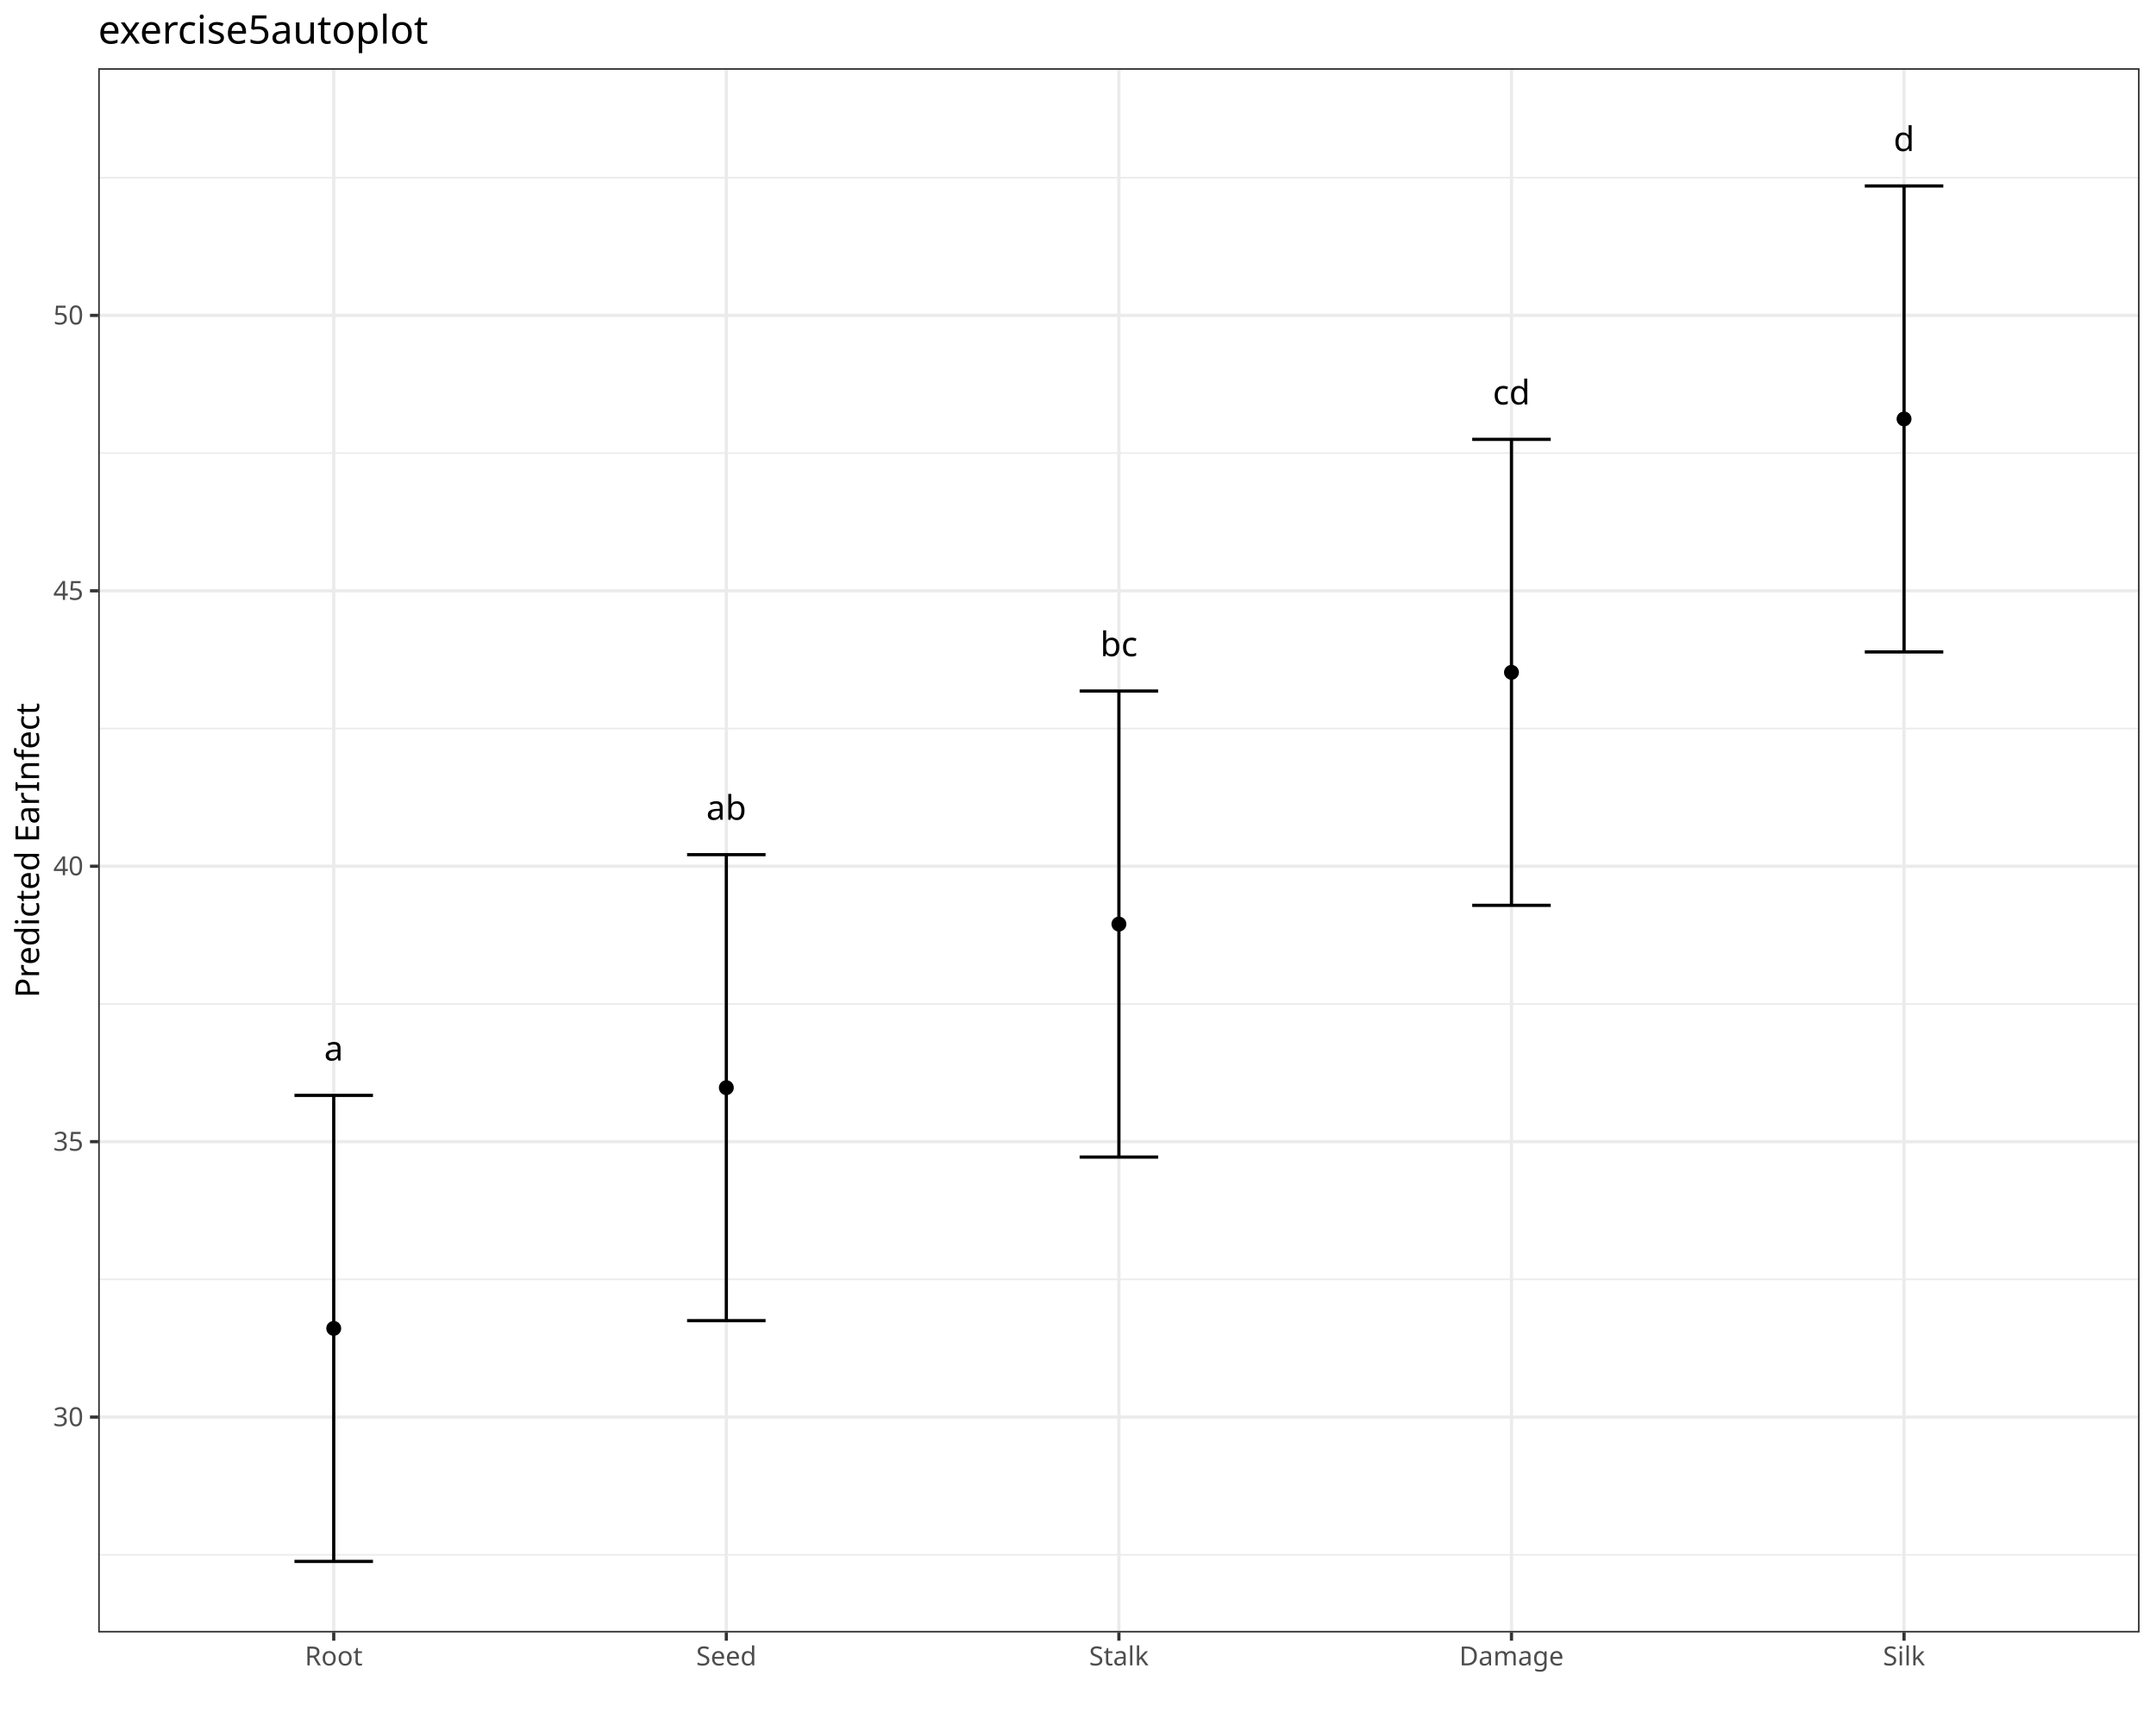
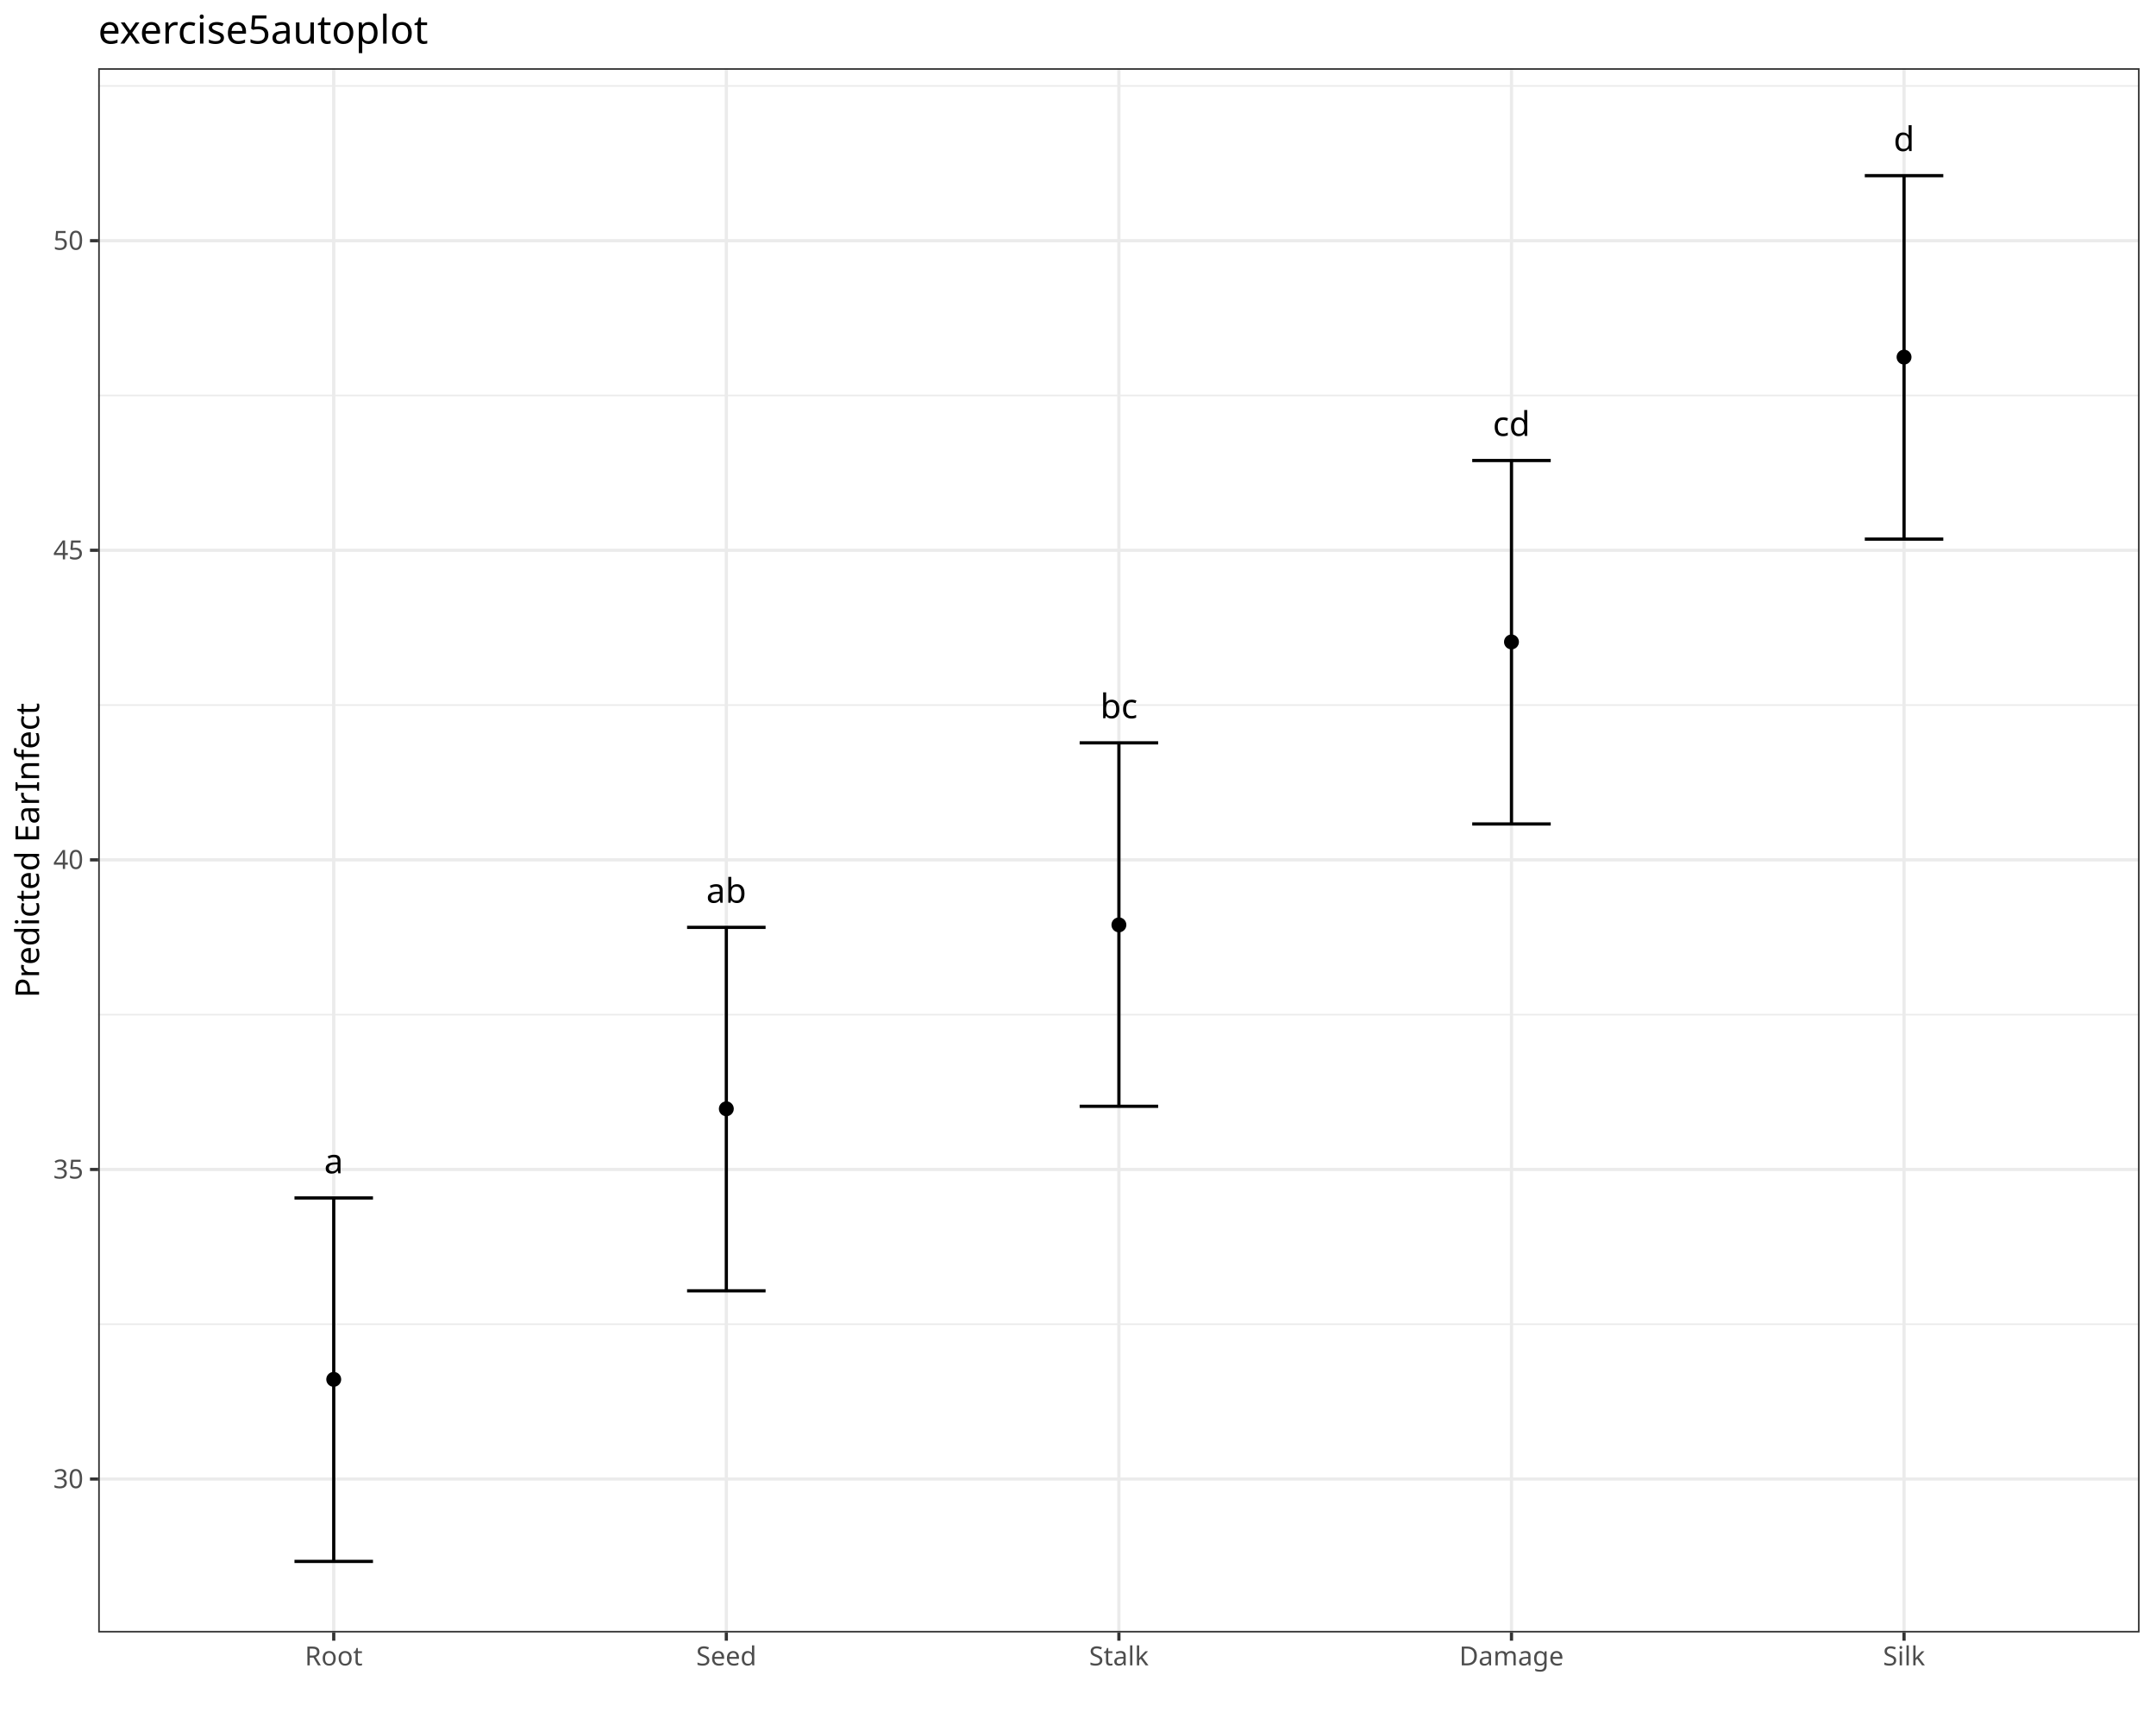
<svg xmlns="http://www.w3.org/2000/svg" class="svglite" data-engine-version="2.0" width="720.00pt" height="576.00pt" viewBox="0 0 720.00 576.00">
  <defs>
    <style type="text/css">
    .svglite line, .svglite polyline, .svglite polygon, .svglite path, .svglite rect, .svglite circle {
      fill: none;
      stroke: #000000;
      stroke-linecap: round;
      stroke-linejoin: round;
      stroke-miterlimit: 10.00;
    }
  </style>
  </defs>
  <rect width="100%" height="100%" style="stroke: none; fill: #FFFFFF;" />
  <defs>
    <clipPath id="cpMC4wMHw3MjAuMDB8MC4wMHw1NzYuMDA=">
      <rect x="0.00" y="0.00" width="720.00" height="576.00" />
    </clipPath>
  </defs>
  <g clip-path="url(#cpMC4wMHw3MjAuMDB8MC4wMHw1NzYuMDA=)">
    <rect x="0.00" y="0.00" width="720.00" height="576.00" style="stroke-width: 1.07; stroke: #FFFFFF; fill: #FFFFFF;" />
  </g>
  <defs>
    <clipPath id="cpMzIuNzl8NzE0LjUyfDIyLjc4fDU0NS4xMQ==">
      <rect x="32.79" y="22.78" width="681.73" height="522.33" />
    </clipPath>
  </defs>
  <g clip-path="url(#cpMzIuNzl8NzE0LjUyfDIyLjc4fDU0NS4xMQ==)">
    <rect x="32.79" y="22.78" width="681.73" height="522.33" style="stroke-width: 1.07; stroke: none; fill: #FFFFFF;" />
-     <polyline points="32.79,519.16 714.52,519.16 " style="stroke-width: 0.53; stroke: #EBEBEB; stroke-linecap: butt;" />
-     <polyline points="32.79,427.20 714.52,427.20 " style="stroke-width: 0.53; stroke: #EBEBEB; stroke-linecap: butt;" />
-     <polyline points="32.79,335.23 714.52,335.23 " style="stroke-width: 0.53; stroke: #EBEBEB; stroke-linecap: butt;" />
-     <polyline points="32.79,243.26 714.52,243.26 " style="stroke-width: 0.53; stroke: #EBEBEB; stroke-linecap: butt;" />
-     <polyline points="32.79,151.29 714.52,151.29 " style="stroke-width: 0.53; stroke: #EBEBEB; stroke-linecap: butt;" />
-     <polyline points="32.79,59.33 714.52,59.33 " style="stroke-width: 0.53; stroke: #EBEBEB; stroke-linecap: butt;" />
-     <polyline points="32.79,473.18 714.52,473.18 " style="stroke-width: 1.07; stroke: #EBEBEB; stroke-linecap: butt;" />
-     <polyline points="32.79,381.21 714.52,381.21 " style="stroke-width: 1.07; stroke: #EBEBEB; stroke-linecap: butt;" />
-     <polyline points="32.79,289.25 714.52,289.25 " style="stroke-width: 1.07; stroke: #EBEBEB; stroke-linecap: butt;" />
-     <polyline points="32.79,197.28 714.52,197.28 " style="stroke-width: 1.07; stroke: #EBEBEB; stroke-linecap: butt;" />
-     <polyline points="32.79,105.31 714.52,105.31 " style="stroke-width: 1.07; stroke: #EBEBEB; stroke-linecap: butt;" />
+     <polyline points="32.79,442.18 714.52,442.18 " style="stroke-width: 0.53; stroke: #EBEBEB; stroke-linecap: butt;" />
+     <polyline points="32.79,338.81 714.52,338.81 " style="stroke-width: 0.53; stroke: #EBEBEB; stroke-linecap: butt;" />
+     <polyline points="32.79,235.43 714.52,235.43 " style="stroke-width: 0.53; stroke: #EBEBEB; stroke-linecap: butt;" />
+     <polyline points="32.79,132.06 714.52,132.06 " style="stroke-width: 0.53; stroke: #EBEBEB; stroke-linecap: butt;" />
+     <polyline points="32.79,28.68 714.52,28.68 " style="stroke-width: 0.53; stroke: #EBEBEB; stroke-linecap: butt;" />
+     <polyline points="32.79,493.87 714.52,493.87 " style="stroke-width: 1.07; stroke: #EBEBEB; stroke-linecap: butt;" />
+     <polyline points="32.79,390.50 714.52,390.50 " style="stroke-width: 1.07; stroke: #EBEBEB; stroke-linecap: butt;" />
+     <polyline points="32.79,287.12 714.52,287.12 " style="stroke-width: 1.07; stroke: #EBEBEB; stroke-linecap: butt;" />
+     <polyline points="32.79,183.75 714.52,183.75 " style="stroke-width: 1.07; stroke: #EBEBEB; stroke-linecap: butt;" />
+     <polyline points="32.79,80.37 714.52,80.37 " style="stroke-width: 1.07; stroke: #EBEBEB; stroke-linecap: butt;" />
    <polyline points="111.45,545.11 111.45,22.78 " style="stroke-width: 1.07; stroke: #EBEBEB; stroke-linecap: butt;" />
    <polyline points="242.56,545.11 242.56,22.78 " style="stroke-width: 1.07; stroke: #EBEBEB; stroke-linecap: butt;" />
    <polyline points="373.66,545.11 373.66,22.78 " style="stroke-width: 1.07; stroke: #EBEBEB; stroke-linecap: butt;" />
    <polyline points="504.76,545.11 504.76,22.78 " style="stroke-width: 1.07; stroke: #EBEBEB; stroke-linecap: butt;" />
    <polyline points="635.86,545.11 635.86,22.78 " style="stroke-width: 1.07; stroke: #EBEBEB; stroke-linecap: butt;" />
-     <circle cx="111.45" cy="443.57" r="2.49" style="stroke-width: 0.71; stroke: none; fill: #000000;" />
-     <circle cx="242.56" cy="363.19" r="2.49" style="stroke-width: 0.71; stroke: none; fill: #000000;" />
-     <circle cx="373.66" cy="308.56" r="2.49" style="stroke-width: 0.71; stroke: none; fill: #000000;" />
-     <circle cx="504.76" cy="224.50" r="2.49" style="stroke-width: 0.71; stroke: none; fill: #000000;" />
-     <circle cx="635.86" cy="139.89" r="2.49" style="stroke-width: 0.71; stroke: none; fill: #000000;" />
-     <polyline points="98.34,365.76 124.56,365.76 " style="stroke-width: 1.07; stroke-linecap: butt;" />
-     <polyline points="111.45,365.76 111.45,521.37 " style="stroke-width: 1.07; stroke-linecap: butt;" />
+     <circle cx="111.45" cy="460.59" r="2.49" style="stroke-width: 0.71; stroke: none; fill: #000000;" />
+     <circle cx="242.56" cy="370.24" r="2.49" style="stroke-width: 0.71; stroke: none; fill: #000000;" />
+     <circle cx="373.66" cy="308.83" r="2.49" style="stroke-width: 0.71; stroke: none; fill: #000000;" />
+     <circle cx="504.76" cy="214.35" r="2.49" style="stroke-width: 0.71; stroke: none; fill: #000000;" />
+     <circle cx="635.86" cy="119.24" r="2.49" style="stroke-width: 0.71; stroke: none; fill: #000000;" />
+     <polyline points="98.34,400.01 124.56,400.01 " style="stroke-width: 1.07; stroke-linecap: butt;" />
+     <polyline points="111.45,400.01 111.45,521.37 " style="stroke-width: 1.07; stroke-linecap: butt;" />
    <polyline points="98.34,521.37 124.56,521.37 " style="stroke-width: 1.07; stroke-linecap: butt;" />
-     <polyline points="229.45,285.38 255.67,285.38 " style="stroke-width: 1.07; stroke-linecap: butt;" />
-     <polyline points="242.56,285.38 242.56,440.99 " style="stroke-width: 1.07; stroke-linecap: butt;" />
-     <polyline points="229.45,440.99 255.67,440.99 " style="stroke-width: 1.07; stroke-linecap: butt;" />
-     <polyline points="360.55,230.75 386.77,230.75 " style="stroke-width: 1.07; stroke-linecap: butt;" />
-     <polyline points="373.66,230.75 373.66,386.36 " style="stroke-width: 1.07; stroke-linecap: butt;" />
-     <polyline points="360.55,386.36 386.77,386.36 " style="stroke-width: 1.07; stroke-linecap: butt;" />
-     <polyline points="491.65,146.70 517.87,146.70 " style="stroke-width: 1.07; stroke-linecap: butt;" />
-     <polyline points="504.76,146.70 504.76,302.30 " style="stroke-width: 1.07; stroke-linecap: butt;" />
-     <polyline points="491.65,302.30 517.87,302.30 " style="stroke-width: 1.07; stroke-linecap: butt;" />
-     <polyline points="622.75,62.09 648.97,62.09 " style="stroke-width: 1.07; stroke-linecap: butt;" />
-     <polyline points="635.86,62.09 635.86,217.69 " style="stroke-width: 1.07; stroke-linecap: butt;" />
-     <polyline points="622.75,217.69 648.97,217.69 " style="stroke-width: 1.07; stroke-linecap: butt;" />
-     <text x="111.45" y="354.12" text-anchor="middle" style="font-size: 11.38px; font-family: sans;" textLength="6.33px" lengthAdjust="spacingAndGlyphs">a</text>
-     <text x="242.56" y="273.74" text-anchor="middle" style="font-size: 11.38px; font-family: sans;" textLength="12.66px" lengthAdjust="spacingAndGlyphs">ab</text>
-     <text x="373.66" y="219.11" text-anchor="middle" style="font-size: 11.38px; font-family: sans;" textLength="12.03px" lengthAdjust="spacingAndGlyphs">bc</text>
-     <text x="504.76" y="135.05" text-anchor="middle" style="font-size: 11.38px; font-family: sans;" textLength="12.03px" lengthAdjust="spacingAndGlyphs">cd</text>
+     <polyline points="229.45,309.66 255.67,309.66 " style="stroke-width: 1.07; stroke-linecap: butt;" />
+     <polyline points="242.56,309.66 242.56,431.02 " style="stroke-width: 1.07; stroke-linecap: butt;" />
+     <polyline points="229.45,431.02 255.67,431.02 " style="stroke-width: 1.07; stroke-linecap: butt;" />
+     <polyline points="360.55,248.05 386.77,248.05 " style="stroke-width: 1.07; stroke-linecap: butt;" />
+     <polyline points="373.66,248.05 373.66,369.41 " style="stroke-width: 1.07; stroke-linecap: butt;" />
+     <polyline points="360.55,369.41 386.77,369.41 " style="stroke-width: 1.07; stroke-linecap: butt;" />
+     <polyline points="491.65,153.77 517.87,153.77 " style="stroke-width: 1.07; stroke-linecap: butt;" />
+     <polyline points="504.76,153.77 504.76,275.13 " style="stroke-width: 1.07; stroke-linecap: butt;" />
+     <polyline points="491.65,275.13 517.87,275.13 " style="stroke-width: 1.07; stroke-linecap: butt;" />
+     <polyline points="622.75,58.66 648.97,58.66 " style="stroke-width: 1.07; stroke-linecap: butt;" />
+     <polyline points="635.86,58.66 635.86,180.02 " style="stroke-width: 1.07; stroke-linecap: butt;" />
+     <polyline points="622.75,180.02 648.97,180.02 " style="stroke-width: 1.07; stroke-linecap: butt;" />
+     <text x="111.45" y="391.79" text-anchor="middle" style="font-size: 11.38px; font-family: sans;" textLength="6.33px" lengthAdjust="spacingAndGlyphs">a</text>
+     <text x="242.56" y="301.44" text-anchor="middle" style="font-size: 11.38px; font-family: sans;" textLength="12.66px" lengthAdjust="spacingAndGlyphs">ab</text>
+     <text x="373.66" y="239.83" text-anchor="middle" style="font-size: 11.38px; font-family: sans;" textLength="12.03px" lengthAdjust="spacingAndGlyphs">bc</text>
+     <text x="504.76" y="145.55" text-anchor="middle" style="font-size: 11.38px; font-family: sans;" textLength="12.03px" lengthAdjust="spacingAndGlyphs">cd</text>
    <text x="635.86" y="50.44" text-anchor="middle" style="font-size: 11.38px; font-family: sans;" textLength="6.33px" lengthAdjust="spacingAndGlyphs">d</text>
    <rect x="32.79" y="22.78" width="681.73" height="522.33" style="stroke-width: 1.07; stroke: #333333;" />
  </g>
  <g clip-path="url(#cpMC4wMHw3MjAuMDB8MC4wMHw1NzYuMDA=)">
-     <text x="27.86" y="476.21" text-anchor="end" style="font-size: 8.80px; fill: #4D4D4D; font-family: sans;" textLength="9.79px" lengthAdjust="spacingAndGlyphs">30</text>
-     <text x="27.86" y="384.24" text-anchor="end" style="font-size: 8.80px; fill: #4D4D4D; font-family: sans;" textLength="9.79px" lengthAdjust="spacingAndGlyphs">35</text>
-     <text x="27.86" y="292.27" text-anchor="end" style="font-size: 8.80px; fill: #4D4D4D; font-family: sans;" textLength="9.79px" lengthAdjust="spacingAndGlyphs">40</text>
-     <text x="27.86" y="200.31" text-anchor="end" style="font-size: 8.80px; fill: #4D4D4D; font-family: sans;" textLength="9.79px" lengthAdjust="spacingAndGlyphs">45</text>
-     <text x="27.86" y="108.34" text-anchor="end" style="font-size: 8.80px; fill: #4D4D4D; font-family: sans;" textLength="9.79px" lengthAdjust="spacingAndGlyphs">50</text>
-     <polyline points="30.05,473.18 32.79,473.18 " style="stroke-width: 1.07; stroke: #333333; stroke-linecap: butt;" />
-     <polyline points="30.05,381.21 32.79,381.21 " style="stroke-width: 1.07; stroke: #333333; stroke-linecap: butt;" />
-     <polyline points="30.05,289.25 32.79,289.25 " style="stroke-width: 1.07; stroke: #333333; stroke-linecap: butt;" />
-     <polyline points="30.05,197.28 32.79,197.28 " style="stroke-width: 1.07; stroke: #333333; stroke-linecap: butt;" />
-     <polyline points="30.05,105.31 32.79,105.31 " style="stroke-width: 1.07; stroke: #333333; stroke-linecap: butt;" />
+     <text x="27.86" y="496.90" text-anchor="end" style="font-size: 8.80px; fill: #4D4D4D; font-family: sans;" textLength="9.79px" lengthAdjust="spacingAndGlyphs">30</text>
+     <text x="27.86" y="393.53" text-anchor="end" style="font-size: 8.80px; fill: #4D4D4D; font-family: sans;" textLength="9.79px" lengthAdjust="spacingAndGlyphs">35</text>
+     <text x="27.86" y="290.15" text-anchor="end" style="font-size: 8.80px; fill: #4D4D4D; font-family: sans;" textLength="9.79px" lengthAdjust="spacingAndGlyphs">40</text>
+     <text x="27.86" y="186.77" text-anchor="end" style="font-size: 8.80px; fill: #4D4D4D; font-family: sans;" textLength="9.79px" lengthAdjust="spacingAndGlyphs">45</text>
+     <text x="27.86" y="83.40" text-anchor="end" style="font-size: 8.80px; fill: #4D4D4D; font-family: sans;" textLength="9.79px" lengthAdjust="spacingAndGlyphs">50</text>
+     <polyline points="30.05,493.87 32.79,493.87 " style="stroke-width: 1.07; stroke: #333333; stroke-linecap: butt;" />
+     <polyline points="30.05,390.50 32.79,390.50 " style="stroke-width: 1.07; stroke: #333333; stroke-linecap: butt;" />
+     <polyline points="30.05,287.12 32.79,287.12 " style="stroke-width: 1.07; stroke: #333333; stroke-linecap: butt;" />
+     <polyline points="30.05,183.75 32.79,183.75 " style="stroke-width: 1.07; stroke: #333333; stroke-linecap: butt;" />
+     <polyline points="30.05,80.37 32.79,80.37 " style="stroke-width: 1.07; stroke: #333333; stroke-linecap: butt;" />
    <polyline points="111.45,547.85 111.45,545.11 " style="stroke-width: 1.07; stroke: #333333; stroke-linecap: butt;" />
    <polyline points="242.56,547.85 242.56,545.11 " style="stroke-width: 1.07; stroke: #333333; stroke-linecap: butt;" />
    <polyline points="373.66,547.85 373.66,545.11 " style="stroke-width: 1.07; stroke: #333333; stroke-linecap: butt;" />
    <polyline points="504.76,547.85 504.76,545.11 " style="stroke-width: 1.07; stroke: #333333; stroke-linecap: butt;" />
    <polyline points="635.86,547.85 635.86,545.11 " style="stroke-width: 1.07; stroke: #333333; stroke-linecap: butt;" />
    <text x="111.45" y="556.10" text-anchor="middle" style="font-size: 8.80px; fill: #4D4D4D; font-family: sans;" textLength="18.59px" lengthAdjust="spacingAndGlyphs">Root</text>
    <text x="242.56" y="556.10" text-anchor="middle" style="font-size: 8.80px; fill: #4D4D4D; font-family: sans;" textLength="20.56px" lengthAdjust="spacingAndGlyphs">Seed</text>
    <text x="373.66" y="556.10" text-anchor="middle" style="font-size: 8.80px; fill: #4D4D4D; font-family: sans;" textLength="19.57px" lengthAdjust="spacingAndGlyphs">Stalk</text>
    <text x="504.76" y="556.10" text-anchor="middle" style="font-size: 8.80px; fill: #4D4D4D; font-family: sans;" textLength="33.27px" lengthAdjust="spacingAndGlyphs">Damage</text>
    <text x="635.86" y="556.10" text-anchor="middle" style="font-size: 8.80px; fill: #4D4D4D; font-family: sans;" textLength="14.18px" lengthAdjust="spacingAndGlyphs">Silk</text>
    <text transform="translate(13.05,283.95) rotate(-90)" text-anchor="middle" style="font-size: 11.00px; font-family: sans;" textLength="93.56px" lengthAdjust="spacingAndGlyphs">Predicted EarInfect</text>
    <text x="32.79" y="14.56" style="font-size: 13.20px; font-family: sans;" textLength="103.48px" lengthAdjust="spacingAndGlyphs">exercise5autoplot</text>
  </g>
</svg>
